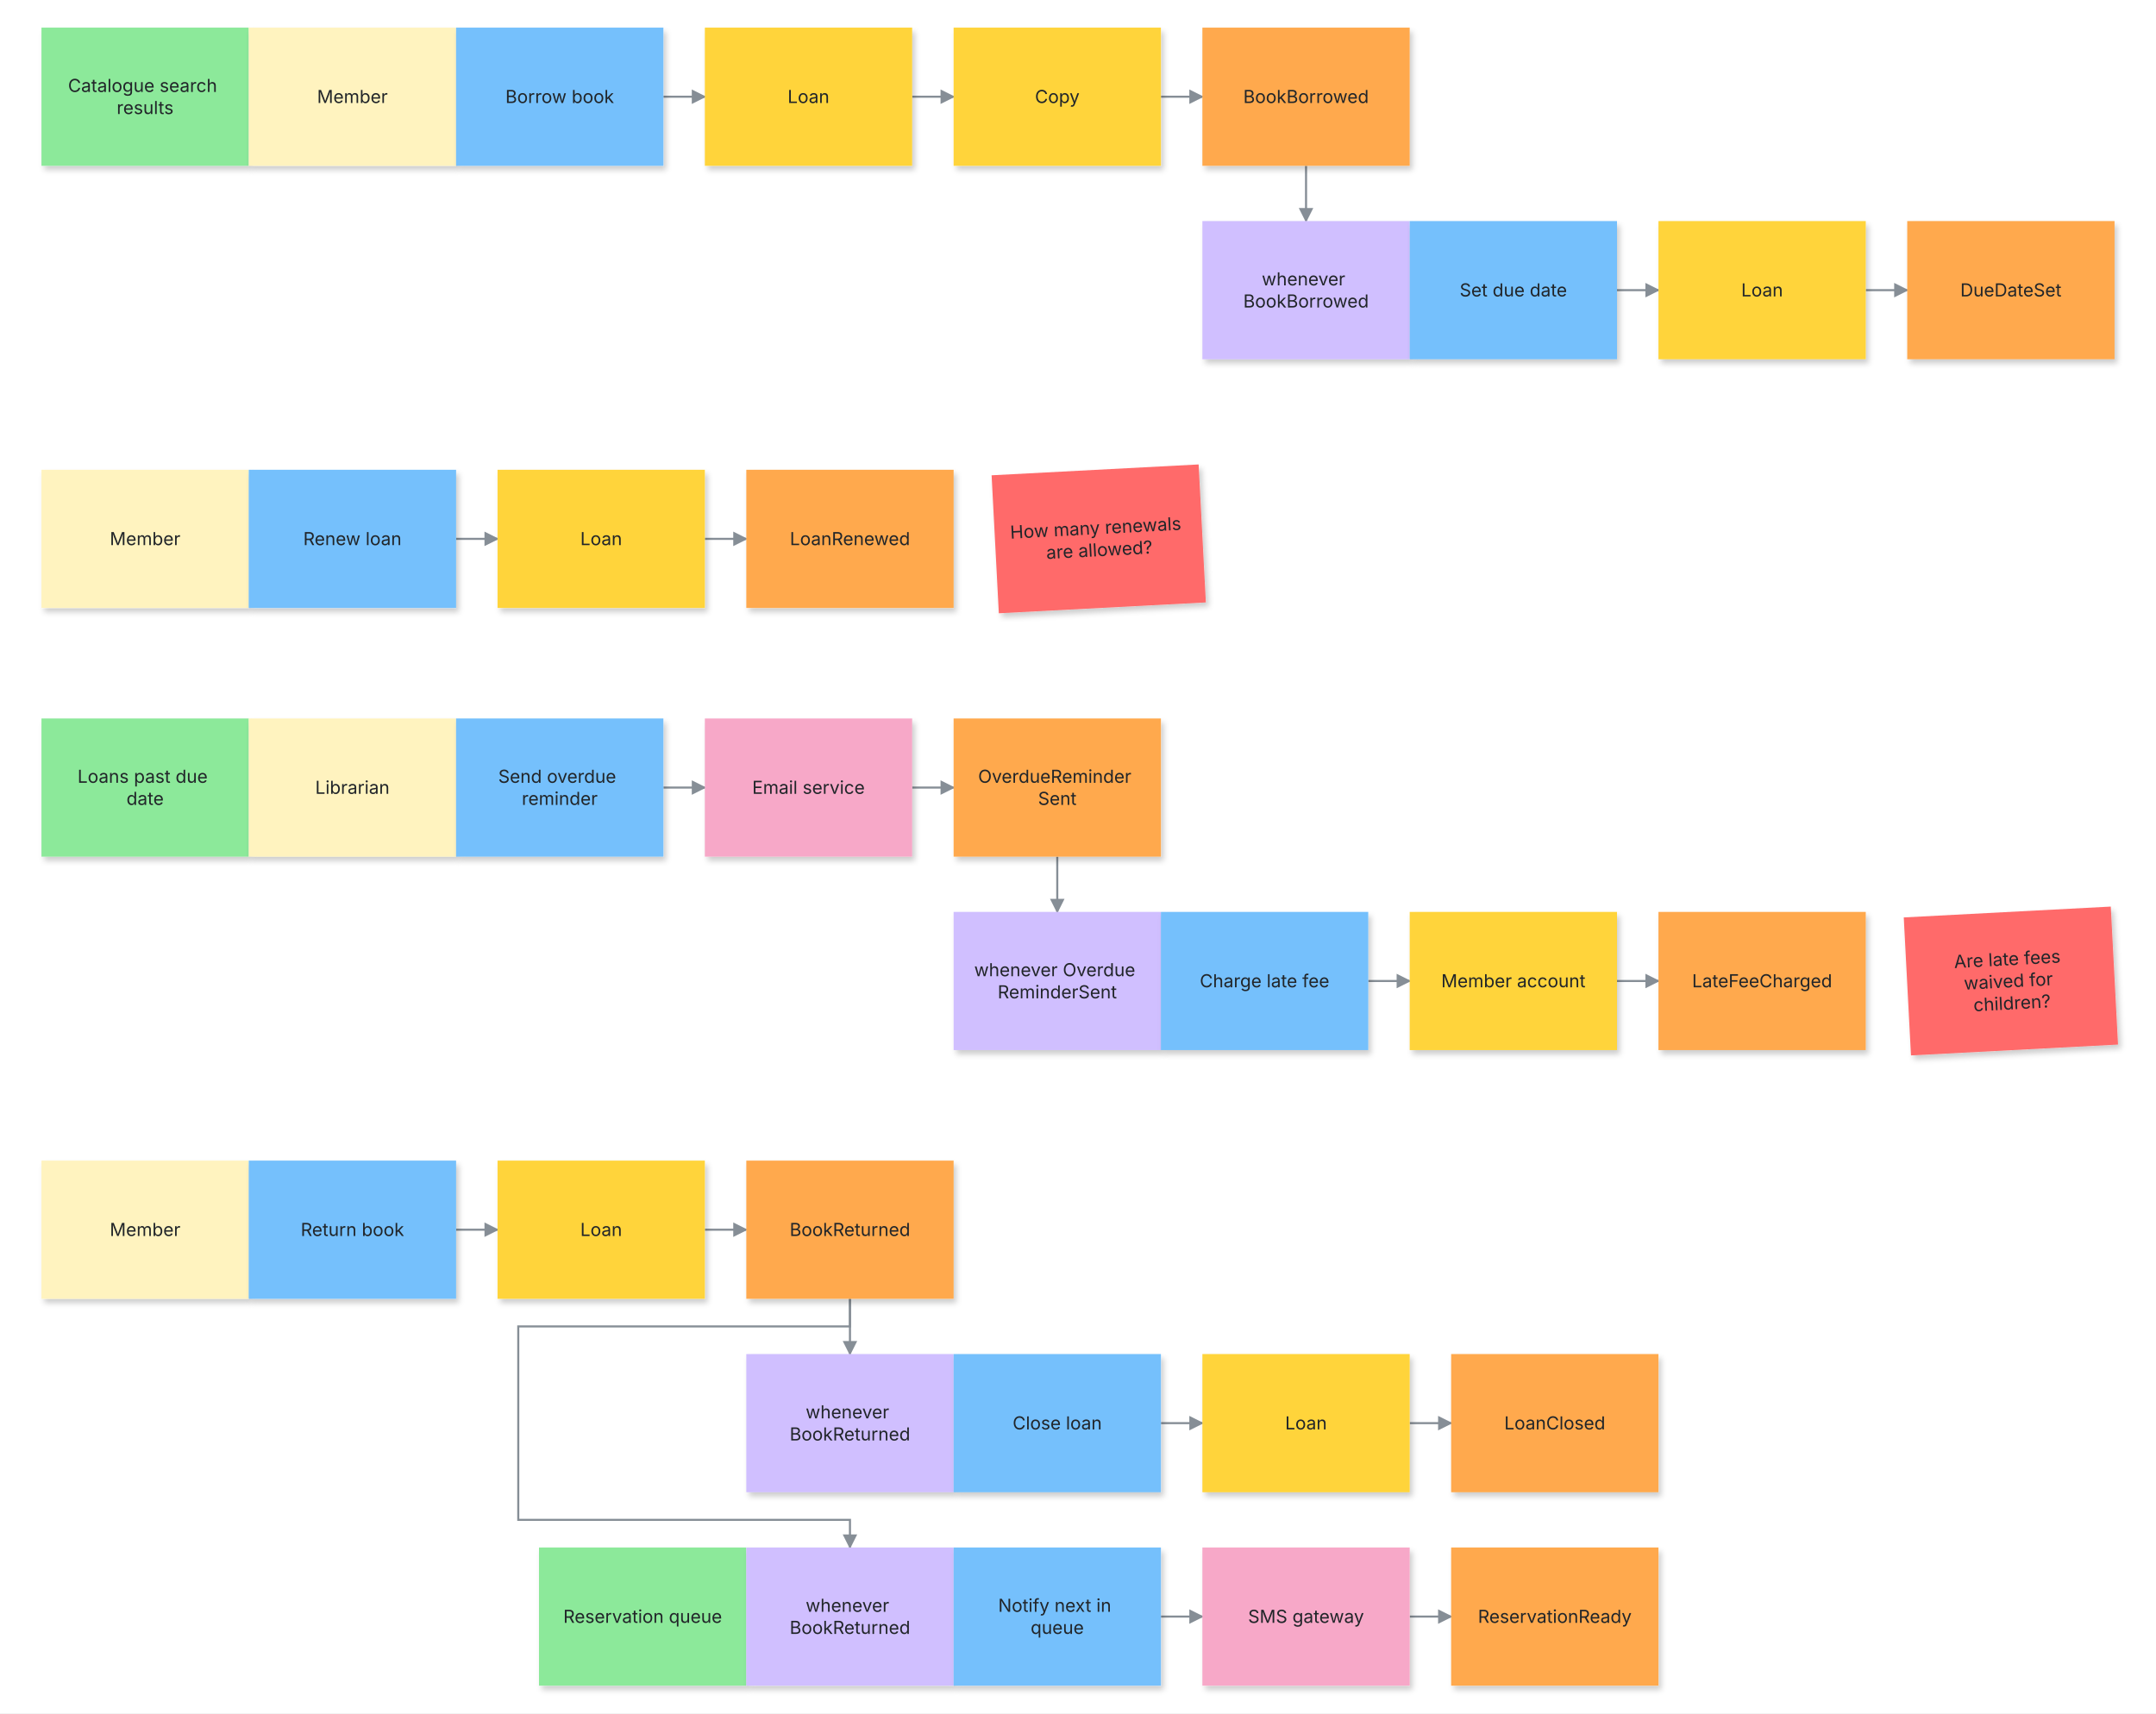
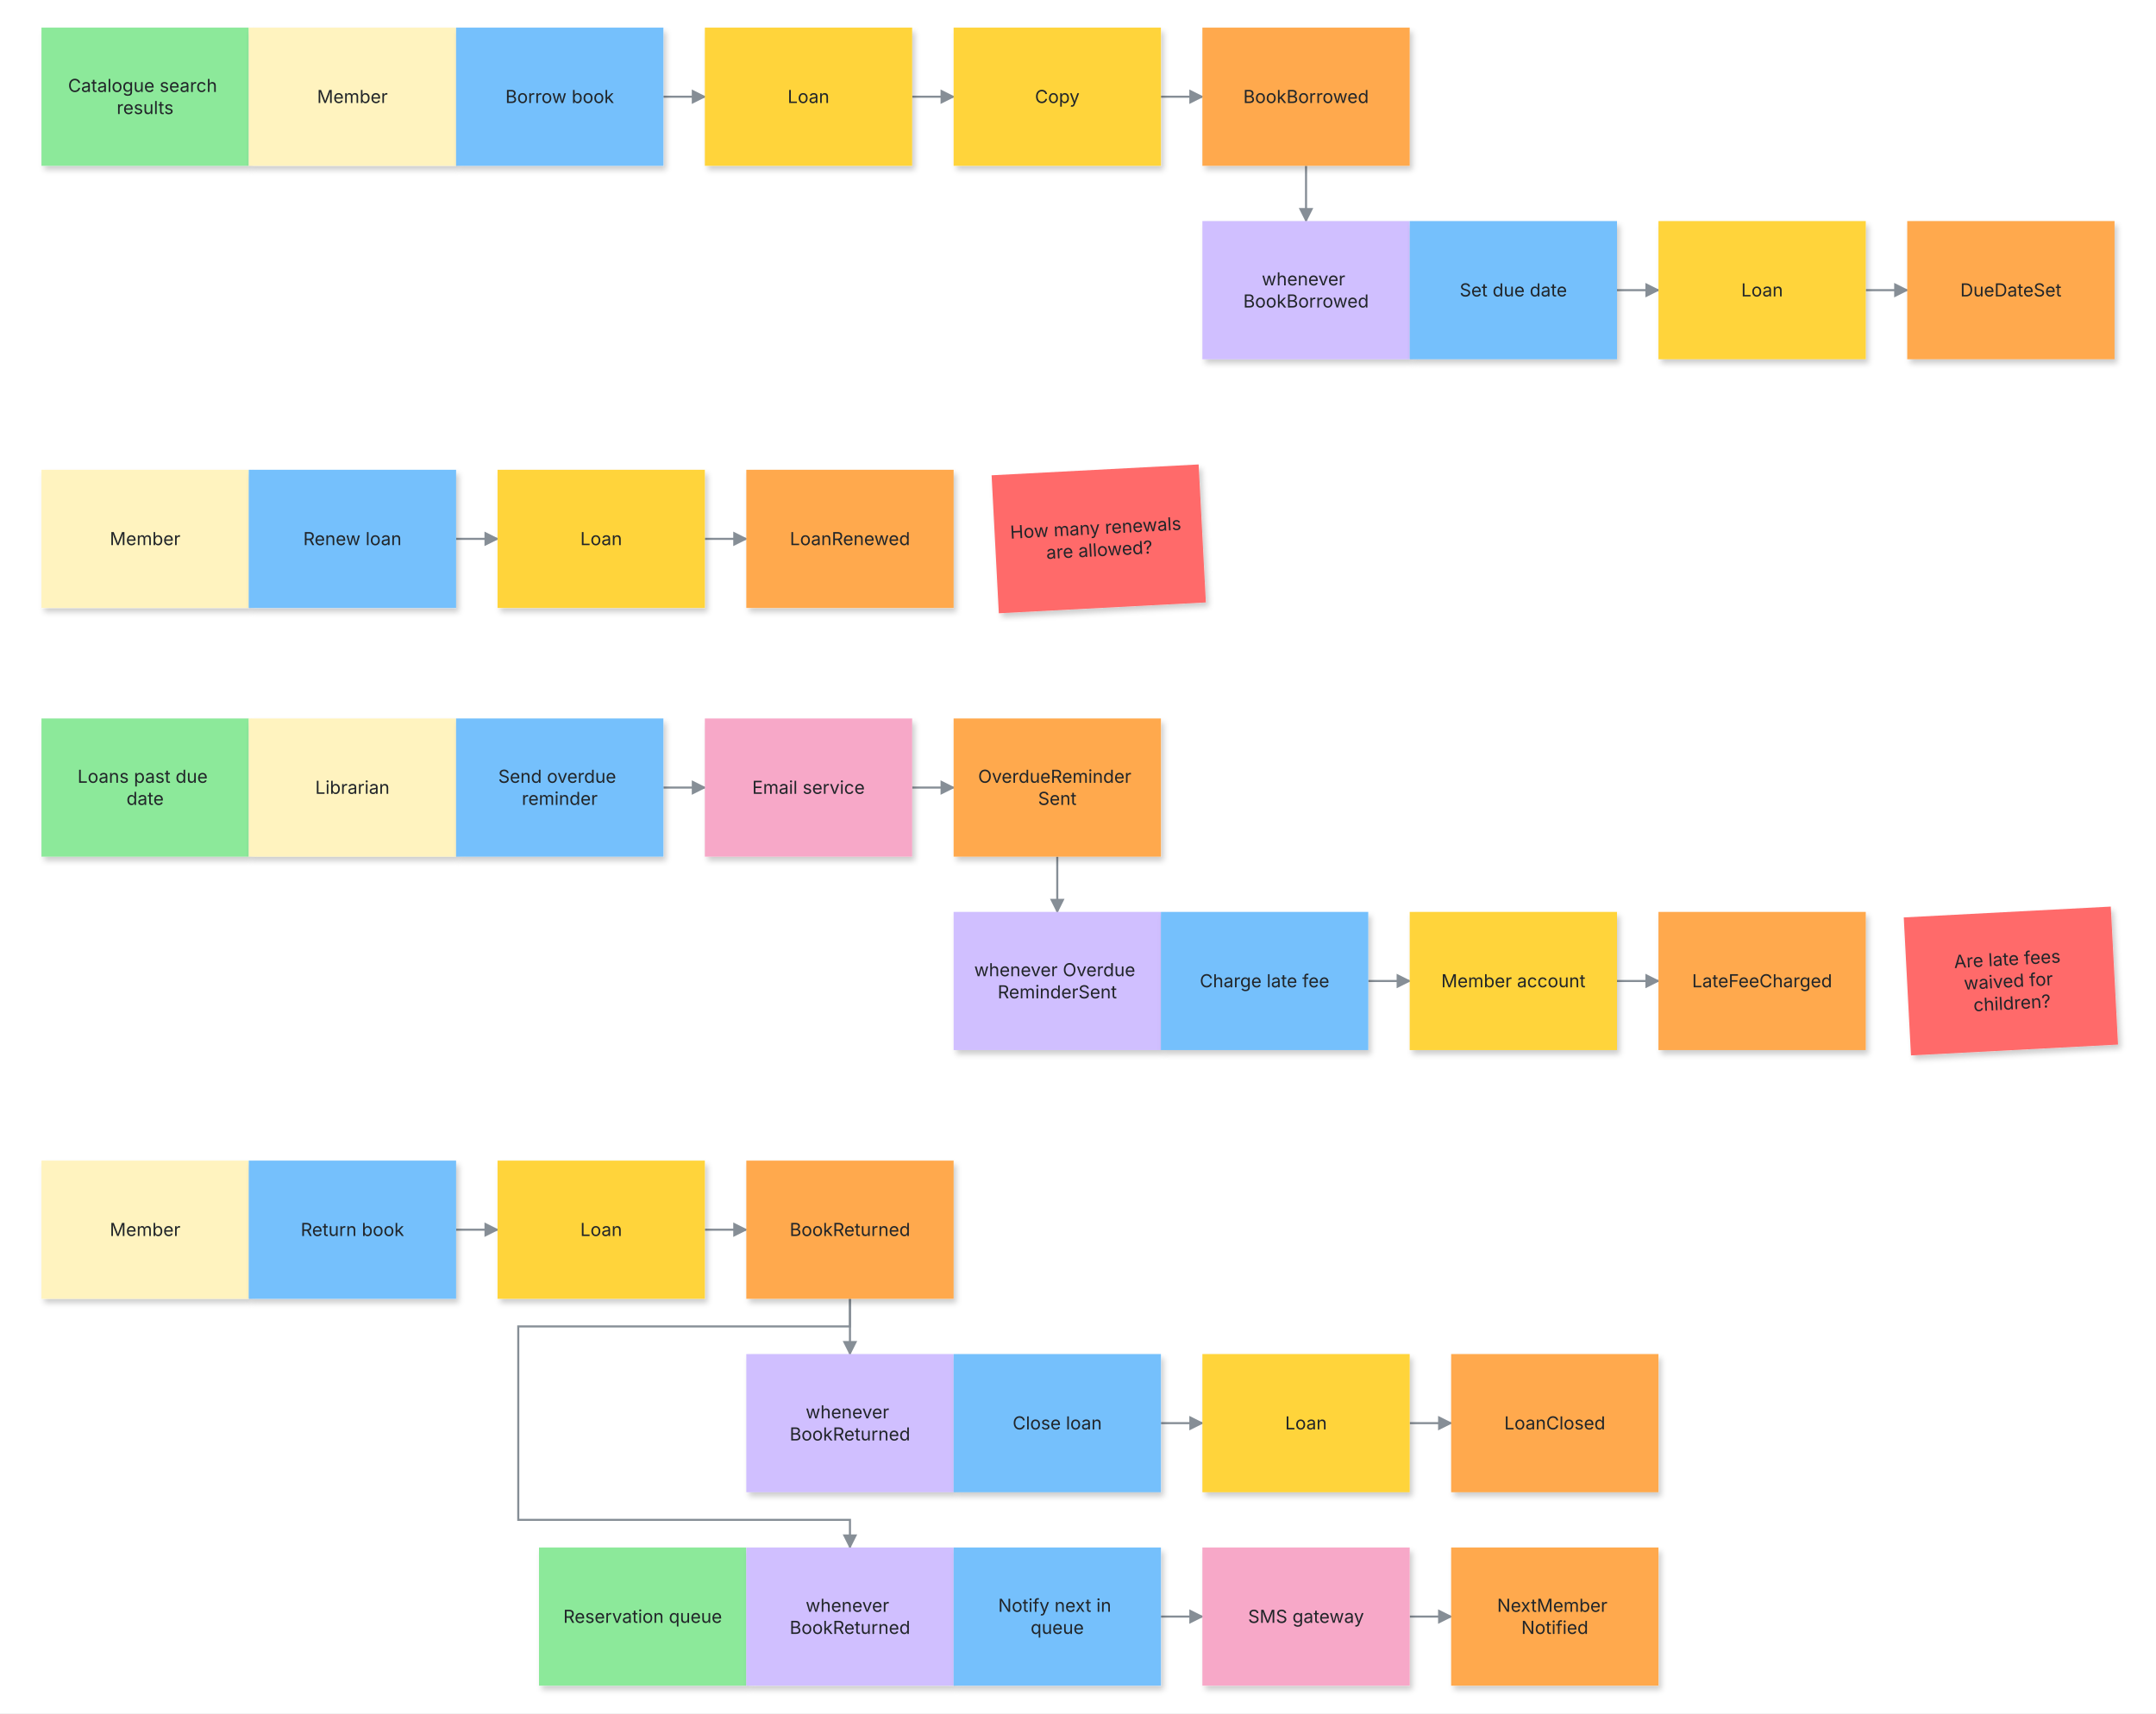
<svg xmlns="http://www.w3.org/2000/svg" width="1560" height="1240" viewBox="0 0 1560 1240" font-family="system-ui, -apple-system, sans-serif">
  <defs>
    <marker id="arrow" viewBox="0 0 10 10" refX="9" refY="5" markerWidth="7" markerHeight="7" orient="auto-start-reverse">
      <path d="M0 0 L10 5 L0 10 z" fill="#868e96" />
    </marker>
    <marker id="cancel" viewBox="0 0 10 10" refX="9" refY="5" markerWidth="7" markerHeight="7" orient="auto-start-reverse">
      <path d="M0 0 L10 5 L0 10 z" fill="#e03131" />
    </marker>
    <filter id="shadow" x="-10%" y="-10%" width="130%" height="130%">
      <feDropShadow dx="2" dy="3" stdDeviation="2" flood-opacity="0.2" />
    </filter>
  </defs>
  <rect width="100%" height="100%" fill="#ffffff" />
  <path d="M480 70 L510 70" fill="none" stroke="#868e96" stroke-width="1.5" marker-end="url(#arrow)" />
  <path d="M660 70 L690 70" fill="none" stroke="#868e96" stroke-width="1.5" marker-end="url(#arrow)" />
  <path d="M840 70 L870 70" fill="none" stroke="#868e96" stroke-width="1.5" marker-end="url(#arrow)" />
  <path d="M1170 210 L1200 210" fill="none" stroke="#868e96" stroke-width="1.5" marker-end="url(#arrow)" />
  <path d="M1350 210 L1380 210" fill="none" stroke="#868e96" stroke-width="1.5" marker-end="url(#arrow)" />
  <path d="M945 120 L945 140 L945 140 L945 160" fill="none" stroke="#868e96" stroke-width="1.5" marker-end="url(#arrow)" />
  <path d="M330 390 L360 390" fill="none" stroke="#868e96" stroke-width="1.5" marker-end="url(#arrow)" />
  <path d="M510 390 L540 390" fill="none" stroke="#868e96" stroke-width="1.5" marker-end="url(#arrow)" />
  <path d="M480 570 L510 570" fill="none" stroke="#868e96" stroke-width="1.5" marker-end="url(#arrow)" />
  <path d="M660 570 L690 570" fill="none" stroke="#868e96" stroke-width="1.5" marker-end="url(#arrow)" />
  <path d="M990 710 L1020 710" fill="none" stroke="#868e96" stroke-width="1.5" marker-end="url(#arrow)" />
  <path d="M1170 710 L1200 710" fill="none" stroke="#868e96" stroke-width="1.5" marker-end="url(#arrow)" />
  <path d="M765 620 L765 640 L765 640 L765 660" fill="none" stroke="#868e96" stroke-width="1.5" marker-end="url(#arrow)" />
  <path d="M330 890 L360 890" fill="none" stroke="#868e96" stroke-width="1.5" marker-end="url(#arrow)" />
  <path d="M510 890 L540 890" fill="none" stroke="#868e96" stroke-width="1.5" marker-end="url(#arrow)" />
  <path d="M840 1030 L870 1030" fill="none" stroke="#868e96" stroke-width="1.5" marker-end="url(#arrow)" />
  <path d="M1020 1030 L1050 1030" fill="none" stroke="#868e96" stroke-width="1.5" marker-end="url(#arrow)" />
  <path d="M615 940 L615 960 L615 960 L615 980" fill="none" stroke="#868e96" stroke-width="1.5" marker-end="url(#arrow)" />
  <path d="M840 1170 L870 1170" fill="none" stroke="#868e96" stroke-width="1.5" marker-end="url(#arrow)" />
  <path d="M1020 1170 L1050 1170" fill="none" stroke="#868e96" stroke-width="1.5" marker-end="url(#arrow)" />
  <path d="M615 940 L615 960 L375 960 L375 1100 L615 1100 L615 1120" fill="none" stroke="#868e96" stroke-width="1.5" marker-end="url(#arrow)" />
  <g class="read-model" data-line="2">
    <rect x="30" y="20" width="150" height="100" fill="#8ce99a" filter="url(#shadow)" />
    <text x="105" y="66.55" text-anchor="middle" font-size="13" fill="#212529">
      <tspan x="105" dy="0">Catalogue search</tspan>
      <tspan x="105" dy="16">results</tspan>
    </text>
  </g>
  <g class="actor" data-line="3">
    <rect x="180" y="20" width="150" height="100" fill="#fff3bf" filter="url(#shadow)" />
    <text x="255" y="74.55" text-anchor="middle" font-size="13" fill="#212529">
      <tspan x="255" dy="0">Member</tspan>
    </text>
  </g>
  <g class="command" data-line="3">
    <rect x="330" y="20" width="150" height="100" fill="#74c0fc" filter="url(#shadow)" />
    <text x="405" y="74.55" text-anchor="middle" font-size="13" fill="#212529">
      <tspan x="405" dy="0">Borrow book</tspan>
    </text>
  </g>
  <g class="aggregate" data-line="3">
    <rect x="510" y="20" width="150" height="100" fill="#ffd43b" filter="url(#shadow)" />
    <text x="585" y="74.55" text-anchor="middle" font-size="13" fill="#212529">
      <tspan x="585" dy="0">Loan</tspan>
    </text>
  </g>
  <g class="aggregate" data-line="3">
    <rect x="690" y="20" width="150" height="100" fill="#ffd43b" filter="url(#shadow)" />
    <text x="765" y="74.55" text-anchor="middle" font-size="13" fill="#212529">
      <tspan x="765" dy="0">Copy</tspan>
    </text>
  </g>
  <g class="event" data-line="3">
    <rect x="870" y="20" width="150" height="100" fill="#ffa94d" filter="url(#shadow)" />
    <text x="945" y="74.55" text-anchor="middle" font-size="13" fill="#212529">
      <tspan x="945" dy="0">BookBorrowed</tspan>
    </text>
  </g>
  <g class="policy" data-line="4">
    <rect x="870" y="160" width="150" height="100" fill="#d0bfff" filter="url(#shadow)" />
    <text x="945" y="206.55" text-anchor="middle" font-size="13" fill="#212529">
      <tspan x="945" dy="0">whenever</tspan>
      <tspan x="945" dy="16">BookBorrowed</tspan>
    </text>
  </g>
  <g class="command" data-line="4">
    <rect x="1020" y="160" width="150" height="100" fill="#74c0fc" filter="url(#shadow)" />
    <text x="1095" y="214.55" text-anchor="middle" font-size="13" fill="#212529">
      <tspan x="1095" dy="0">Set due date</tspan>
    </text>
  </g>
  <g class="aggregate" data-line="4">
    <rect x="1200" y="160" width="150" height="100" fill="#ffd43b" filter="url(#shadow)" />
    <text x="1275" y="214.55" text-anchor="middle" font-size="13" fill="#212529">
      <tspan x="1275" dy="0">Loan</tspan>
    </text>
  </g>
  <g class="event" data-line="4">
    <rect x="1380" y="160" width="150" height="100" fill="#ffa94d" filter="url(#shadow)" />
    <text x="1455" y="214.55" text-anchor="middle" font-size="13" fill="#212529">
      <tspan x="1455" dy="0">DueDateSet</tspan>
    </text>
  </g>
  <g class="actor" data-line="6">
    <rect x="30" y="340" width="150" height="100" fill="#fff3bf" filter="url(#shadow)" />
    <text x="105" y="394.55" text-anchor="middle" font-size="13" fill="#212529">
      <tspan x="105" dy="0">Member</tspan>
    </text>
  </g>
  <g class="command" data-line="6">
    <rect x="180" y="340" width="150" height="100" fill="#74c0fc" filter="url(#shadow)" />
    <text x="255" y="394.55" text-anchor="middle" font-size="13" fill="#212529">
      <tspan x="255" dy="0">Renew loan</tspan>
    </text>
  </g>
  <g class="aggregate" data-line="6">
    <rect x="360" y="340" width="150" height="100" fill="#ffd43b" filter="url(#shadow)" />
    <text x="435" y="394.55" text-anchor="middle" font-size="13" fill="#212529">
      <tspan x="435" dy="0">Loan</tspan>
    </text>
  </g>
  <g class="event" data-line="6">
    <rect x="540" y="340" width="150" height="100" fill="#ffa94d" filter="url(#shadow)" />
    <text x="615" y="394.55" text-anchor="middle" font-size="13" fill="#212529">
      <tspan x="615" dy="0">LoanRenewed</tspan>
    </text>
  </g>
  <g class="hotspot" data-line="7" transform="rotate(-3 795 390)">
    <rect x="720" y="340" width="150" height="100" fill="#ff6b6b" filter="url(#shadow)" />
    <text x="795" y="386.55" text-anchor="middle" font-size="13" fill="#212529">
      <tspan x="795" dy="0">How many renewals</tspan>
      <tspan x="795" dy="16">are allowed?</tspan>
    </text>
  </g>
  <g class="read-model" data-line="9">
    <rect x="30" y="520" width="150" height="100" fill="#8ce99a" filter="url(#shadow)" />
    <text x="105" y="566.55" text-anchor="middle" font-size="13" fill="#212529">
      <tspan x="105" dy="0">Loans past due</tspan>
      <tspan x="105" dy="16">date</tspan>
    </text>
  </g>
  <g class="actor" data-line="10">
    <rect x="180" y="520" width="150" height="100" fill="#fff3bf" filter="url(#shadow)" />
    <text x="255" y="574.55" text-anchor="middle" font-size="13" fill="#212529">
      <tspan x="255" dy="0">Librarian</tspan>
    </text>
  </g>
  <g class="command" data-line="10">
    <rect x="330" y="520" width="150" height="100" fill="#74c0fc" filter="url(#shadow)" />
    <text x="405" y="566.55" text-anchor="middle" font-size="13" fill="#212529">
      <tspan x="405" dy="0">Send overdue</tspan>
      <tspan x="405" dy="16">reminder</tspan>
    </text>
  </g>
  <g class="external" data-line="10">
    <rect x="510" y="520" width="150" height="100" fill="#f7a8c8" filter="url(#shadow)" />
    <text x="585" y="574.55" text-anchor="middle" font-size="13" fill="#212529">
      <tspan x="585" dy="0">Email service</tspan>
    </text>
  </g>
  <g class="event" data-line="10">
    <rect x="690" y="520" width="150" height="100" fill="#ffa94d" filter="url(#shadow)" />
    <text x="765" y="566.55" text-anchor="middle" font-size="13" fill="#212529">
      <tspan x="765" dy="0">OverdueReminder</tspan>
      <tspan x="765" dy="16">Sent</tspan>
    </text>
  </g>
  <g class="policy" data-line="11">
    <rect x="690" y="660" width="150" height="100" fill="#d0bfff" filter="url(#shadow)" />
    <text x="765" y="706.55" text-anchor="middle" font-size="13" fill="#212529">
      <tspan x="765" dy="0">whenever Overdue</tspan>
      <tspan x="765" dy="16">ReminderSent</tspan>
    </text>
  </g>
  <g class="command" data-line="11">
    <rect x="840" y="660" width="150" height="100" fill="#74c0fc" filter="url(#shadow)" />
    <text x="915" y="714.55" text-anchor="middle" font-size="13" fill="#212529">
      <tspan x="915" dy="0">Charge late fee</tspan>
    </text>
  </g>
  <g class="aggregate" data-line="11">
    <rect x="1020" y="660" width="150" height="100" fill="#ffd43b" filter="url(#shadow)" />
    <text x="1095" y="714.55" text-anchor="middle" font-size="13" fill="#212529">
      <tspan x="1095" dy="0">Member account</tspan>
    </text>
  </g>
  <g class="event" data-line="11">
    <rect x="1200" y="660" width="150" height="100" fill="#ffa94d" filter="url(#shadow)" />
    <text x="1275" y="714.55" text-anchor="middle" font-size="13" fill="#212529">
      <tspan x="1275" dy="0">LateFeeCharged</tspan>
    </text>
  </g>
  <g class="hotspot" data-line="12" transform="rotate(-3 1455 710)">
    <rect x="1380" y="660" width="150" height="100" fill="#ff6b6b" filter="url(#shadow)" />
    <text x="1455" y="698.55" text-anchor="middle" font-size="13" fill="#212529">
      <tspan x="1455" dy="0">Are late fees</tspan>
      <tspan x="1455" dy="16">waived for</tspan>
      <tspan x="1455" dy="16">children?</tspan>
    </text>
  </g>
  <g class="actor" data-line="14">
    <rect x="30" y="840" width="150" height="100" fill="#fff3bf" filter="url(#shadow)" />
    <text x="105" y="894.55" text-anchor="middle" font-size="13" fill="#212529">
      <tspan x="105" dy="0">Member</tspan>
    </text>
  </g>
  <g class="command" data-line="14">
    <rect x="180" y="840" width="150" height="100" fill="#74c0fc" filter="url(#shadow)" />
    <text x="255" y="894.55" text-anchor="middle" font-size="13" fill="#212529">
      <tspan x="255" dy="0">Return book</tspan>
    </text>
  </g>
  <g class="aggregate" data-line="14">
    <rect x="360" y="840" width="150" height="100" fill="#ffd43b" filter="url(#shadow)" />
    <text x="435" y="894.55" text-anchor="middle" font-size="13" fill="#212529">
      <tspan x="435" dy="0">Loan</tspan>
    </text>
  </g>
  <g class="event" data-line="14">
    <rect x="540" y="840" width="150" height="100" fill="#ffa94d" filter="url(#shadow)" />
    <text x="615" y="894.55" text-anchor="middle" font-size="13" fill="#212529">
      <tspan x="615" dy="0">BookReturned</tspan>
    </text>
  </g>
  <g class="policy" data-line="15">
    <rect x="540" y="980" width="150" height="100" fill="#d0bfff" filter="url(#shadow)" />
    <text x="615" y="1026.55" text-anchor="middle" font-size="13" fill="#212529">
      <tspan x="615" dy="0">whenever</tspan>
      <tspan x="615" dy="16">BookReturned</tspan>
    </text>
  </g>
  <g class="command" data-line="15">
    <rect x="690" y="980" width="150" height="100" fill="#74c0fc" filter="url(#shadow)" />
    <text x="765" y="1034.55" text-anchor="middle" font-size="13" fill="#212529">
      <tspan x="765" dy="0">Close loan</tspan>
    </text>
  </g>
  <g class="aggregate" data-line="15">
    <rect x="870" y="980" width="150" height="100" fill="#ffd43b" filter="url(#shadow)" />
    <text x="945" y="1034.55" text-anchor="middle" font-size="13" fill="#212529">
      <tspan x="945" dy="0">Loan</tspan>
    </text>
  </g>
  <g class="event" data-line="15">
    <rect x="1050" y="980" width="150" height="100" fill="#ffa94d" filter="url(#shadow)" />
    <text x="1125" y="1034.55" text-anchor="middle" font-size="13" fill="#212529">
      <tspan x="1125" dy="0">LoanClosed</tspan>
    </text>
  </g>
  <g class="read-model" data-line="16">
    <rect x="390" y="1120" width="150" height="100" fill="#8ce99a" filter="url(#shadow)" />
    <text x="465" y="1174.55" text-anchor="middle" font-size="13" fill="#212529">
      <tspan x="465" dy="0">Reservation queue</tspan>
    </text>
  </g>
  <g class="policy" data-line="17">
    <rect x="540" y="1120" width="150" height="100" fill="#d0bfff" filter="url(#shadow)" />
    <text x="615" y="1166.55" text-anchor="middle" font-size="13" fill="#212529">
      <tspan x="615" dy="0">whenever</tspan>
      <tspan x="615" dy="16">BookReturned</tspan>
    </text>
  </g>
  <g class="command" data-line="17">
    <rect x="690" y="1120" width="150" height="100" fill="#74c0fc" filter="url(#shadow)" />
    <text x="765" y="1166.55" text-anchor="middle" font-size="13" fill="#212529">
      <tspan x="765" dy="0">Notify next in</tspan>
      <tspan x="765" dy="16">queue</tspan>
    </text>
  </g>
  <g class="external" data-line="17">
    <rect x="870" y="1120" width="150" height="100" fill="#f7a8c8" filter="url(#shadow)" />
    <text x="945" y="1174.55" text-anchor="middle" font-size="13" fill="#212529">
      <tspan x="945" dy="0">SMS gateway</tspan>
    </text>
  </g>
  <g class="event" data-line="17">
    <rect x="1050" y="1120" width="150" height="100" fill="#ffa94d" filter="url(#shadow)" />
-     <text x="1125" y="1174.55" text-anchor="middle" font-size="13" fill="#212529">
-       <tspan x="1125" dy="0">ReservationReady</tspan>
+     <text x="1125" y="1166.55" text-anchor="middle" font-size="13" fill="#212529">
+       <tspan x="1125" dy="0">NextMember</tspan>
+       <tspan x="1125" dy="16">Notified</tspan>
    </text>
  </g>
</svg>
